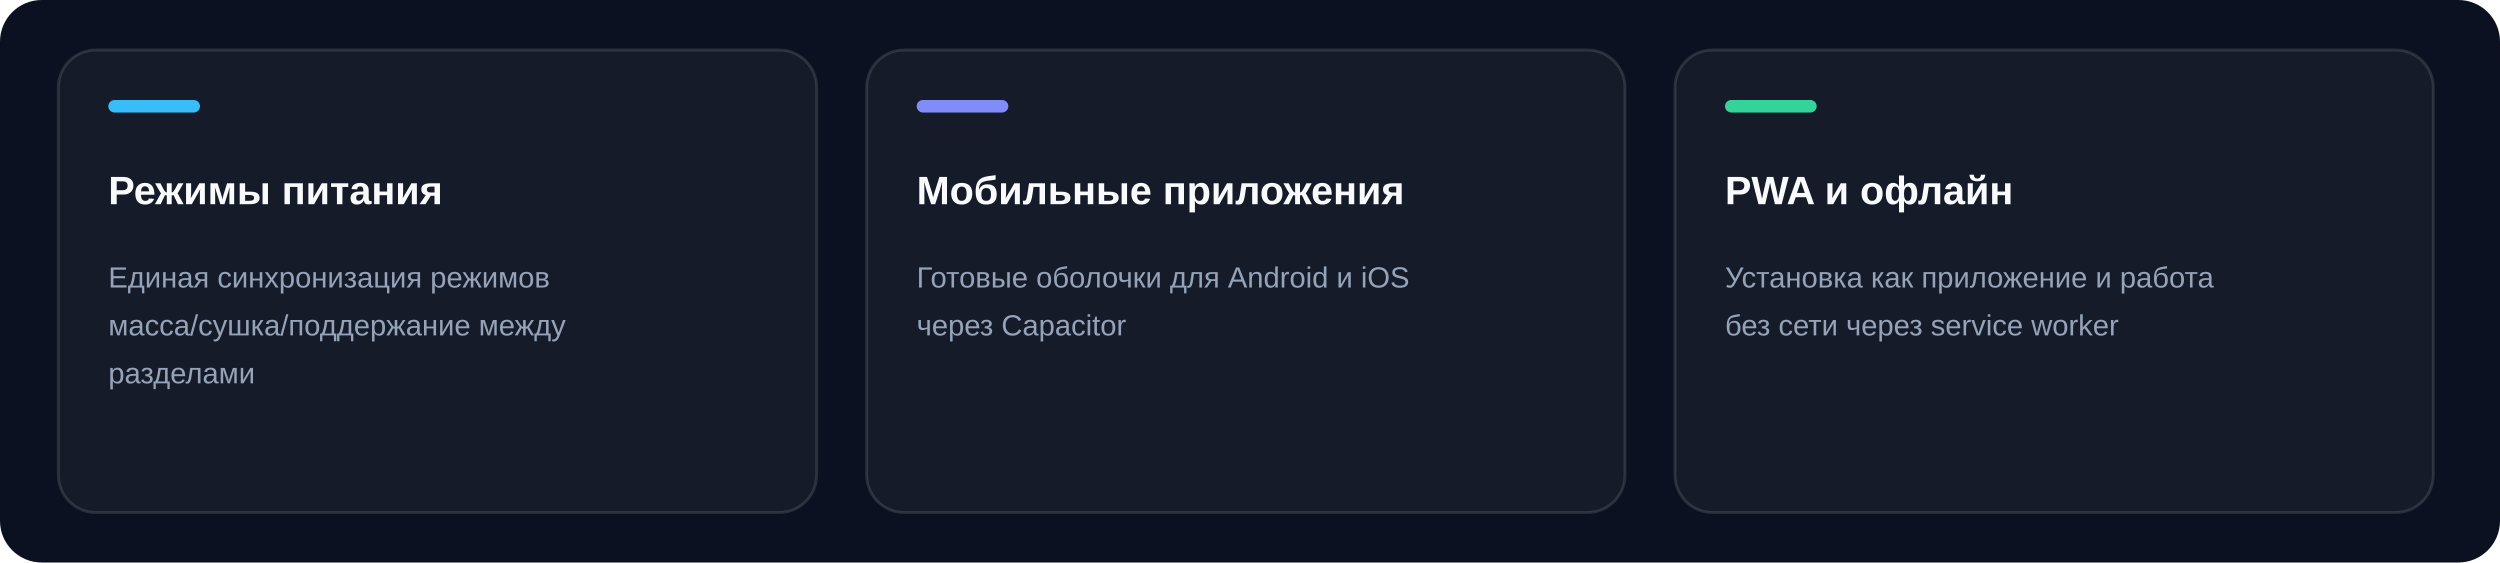
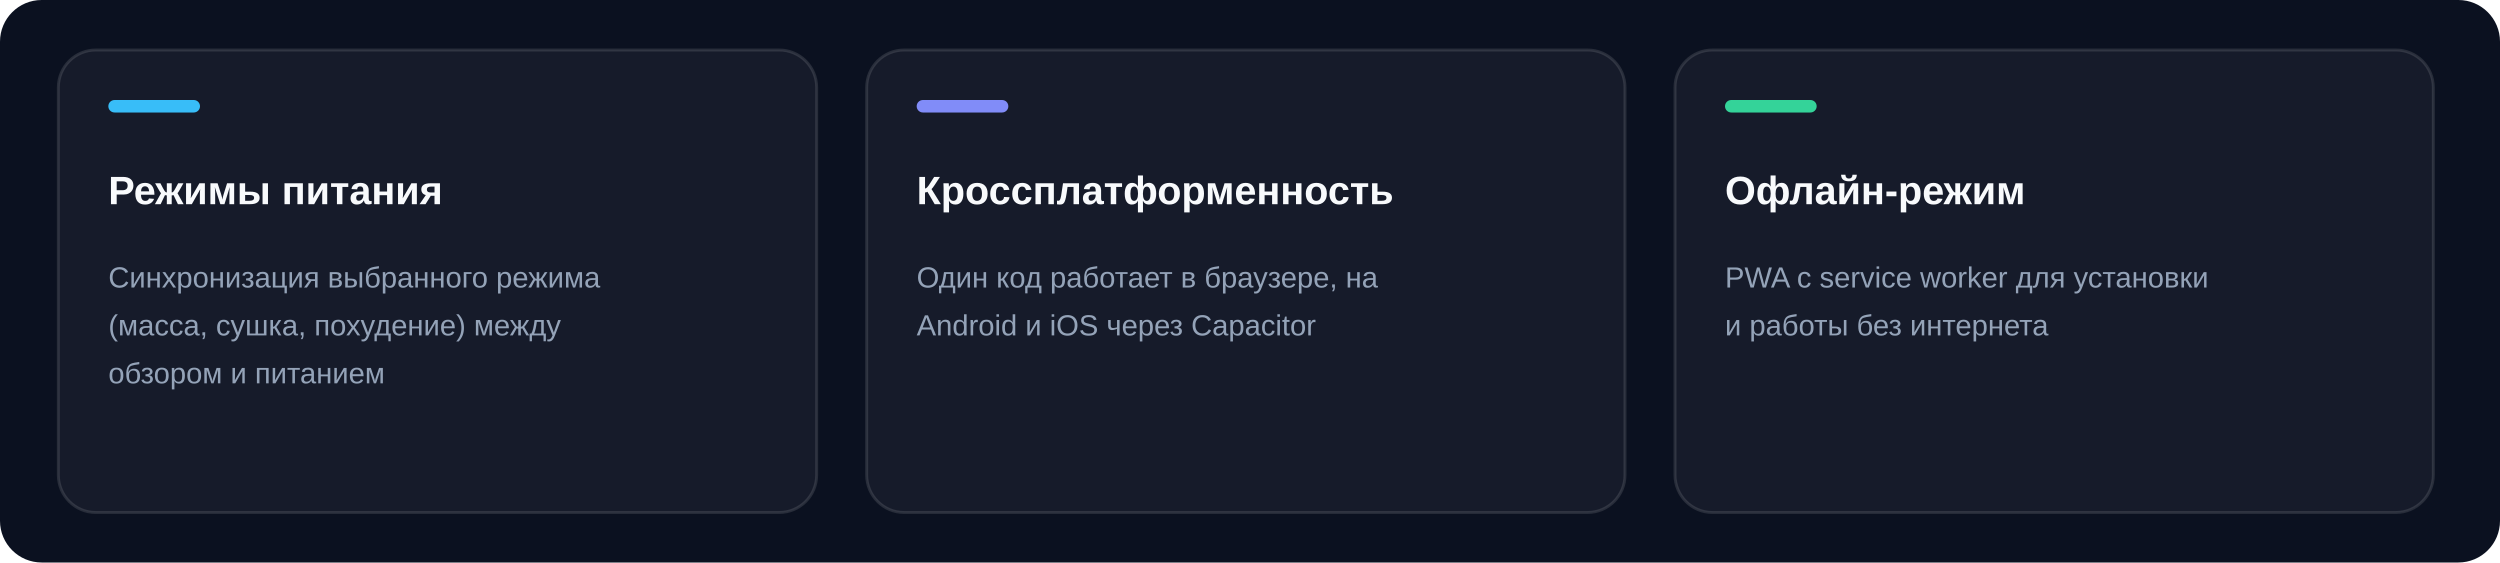
<svg xmlns="http://www.w3.org/2000/svg" width="1200" height="270" viewBox="0 0 1200 270">
  <defs>
    <clipPath id="cardClip0">
      <rect x="16" y="16" width="332" height="190" rx="10" />
    </clipPath>
    <clipPath id="cardClip1">
      <rect x="16" y="16" width="332" height="190" rx="10" />
    </clipPath>
    <clipPath id="cardClip2">
      <rect x="16" y="16" width="332" height="190" rx="10" />
    </clipPath>
  </defs>
  <rect width="1200" height="270" rx="20" fill="#0b1120" />
  <g transform="translate(28, 24)">
    <rect width="364" height="222" rx="18" fill="rgba(255,255,255,0.045)" stroke="rgba(255,255,255,0.12)" stroke-width="1.4" />
    <g clip-path="url(#cardClip0)">
      <rect x="24" y="24" width="44" height="6" rx="3" fill="#38bdf8" />
      <text x="24" y="74" fill="#f8fafc" font-family="Segoe UI, Arial, sans-serif" font-size="19" font-weight="700">Режимы питания</text>
-       <text x="24" y="114" fill="#94a3b8" font-family="Segoe UI, Arial, sans-serif" font-size="14">Единая синхронизация режимов</text>
-       <text x="24" y="137" fill="#94a3b8" font-family="Segoe UI, Arial, sans-serif" font-size="14">масса/сушка/поддержание между</text>
-       <text x="24" y="160" fill="#94a3b8" font-family="Segoe UI, Arial, sans-serif" font-size="14">разделами</text>
+       <text x="24" y="114" fill="#94a3b8" font-family="Segoe UI, Arial, sans-serif" font-size="14">Синхронизация выбранного режима</text>
+       <text x="24" y="137" fill="#94a3b8" font-family="Segoe UI, Arial, sans-serif" font-size="14">(масса, сушка, похудение) между</text>
+       <text x="24" y="160" fill="#94a3b8" font-family="Segoe UI, Arial, sans-serif" font-size="14">обзором и питанием</text>
    </g>
  </g>
  <g transform="translate(416, 24)">
    <rect width="364" height="222" rx="18" fill="rgba(255,255,255,0.045)" stroke="rgba(255,255,255,0.12)" stroke-width="1.4" />
    <g clip-path="url(#cardClip1)">
      <rect x="24" y="24" width="44" height="6" rx="3" fill="#818cf8" />
-       <text x="24" y="74" fill="#f8fafc" font-family="Segoe UI, Arial, sans-serif" font-size="19" font-weight="700">Мобильные приложения</text>
-       <text x="24" y="114" fill="#94a3b8" font-family="Segoe UI, Arial, sans-serif" font-size="14">Готовые оболочки для Android и iOS</text>
-       <text x="24" y="137" fill="#94a3b8" font-family="Segoe UI, Arial, sans-serif" font-size="14">через Capacitor</text>
+       <text x="24" y="74" fill="#f8fafc" font-family="Segoe UI, Arial, sans-serif" font-size="19" font-weight="700">Кроссплатформенность</text>
+       <text x="24" y="114" fill="#94a3b8" font-family="Segoe UI, Arial, sans-serif" font-size="14">Один код работает в браузере, на</text>
+       <text x="24" y="137" fill="#94a3b8" font-family="Segoe UI, Arial, sans-serif" font-size="14">Android и iOS через Capacitor</text>
    </g>
  </g>
  <g transform="translate(804, 24)">
    <rect width="364" height="222" rx="18" fill="rgba(255,255,255,0.045)" stroke="rgba(255,255,255,0.12)" stroke-width="1.4" />
    <g clip-path="url(#cardClip2)">
      <rect x="24" y="24" width="44" height="6" rx="3" fill="#34d399" />
-       <text x="24" y="74" fill="#f8fafc" font-family="Segoe UI, Arial, sans-serif" font-size="19" font-weight="700">PWA и офлайн</text>
-       <text x="24" y="114" fill="#94a3b8" font-family="Segoe UI, Arial, sans-serif" font-size="14">Установка как приложение и работа</text>
-       <text x="24" y="137" fill="#94a3b8" font-family="Segoe UI, Arial, sans-serif" font-size="14">без сети через service worker</text>
+       <text x="24" y="74" fill="#f8fafc" font-family="Segoe UI, Arial, sans-serif" font-size="19" font-weight="700">Офлайн-режим</text>
+       <text x="24" y="114" fill="#94a3b8" font-family="Segoe UI, Arial, sans-serif" font-size="14">PWA с service worker для установки</text>
+       <text x="24" y="137" fill="#94a3b8" font-family="Segoe UI, Arial, sans-serif" font-size="14">и работы без интернета</text>
    </g>
  </g>
</svg>
